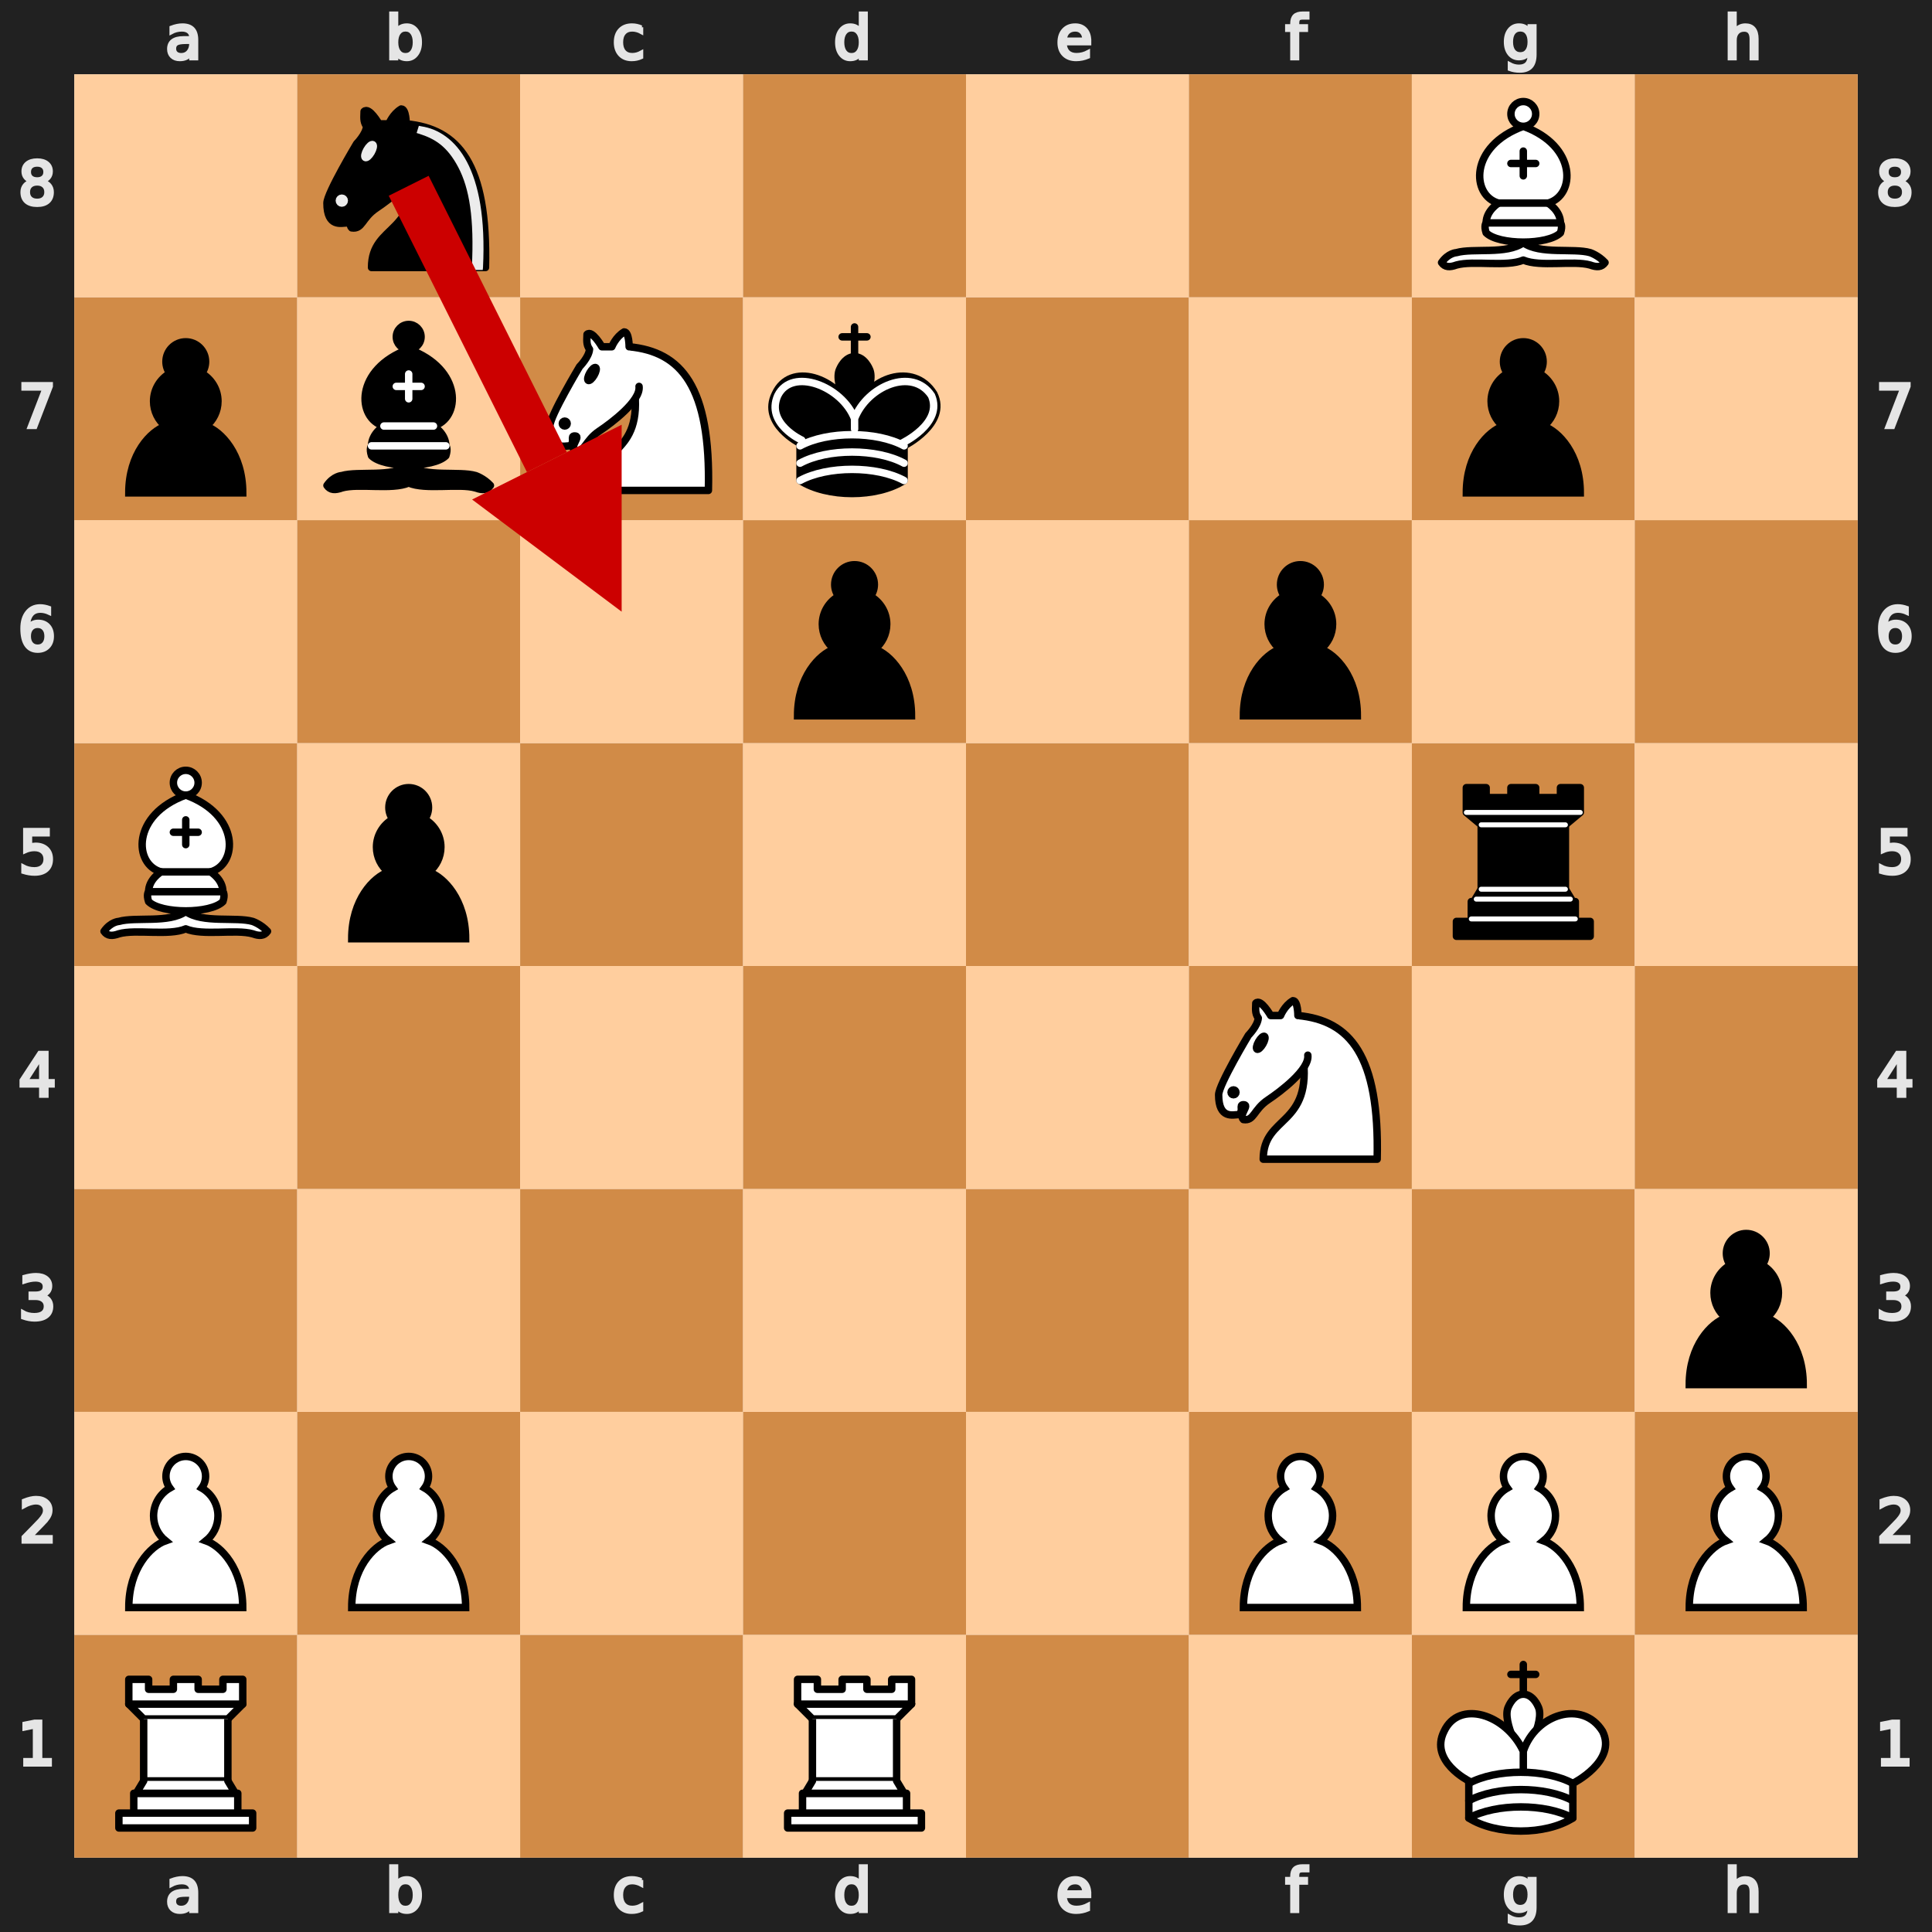
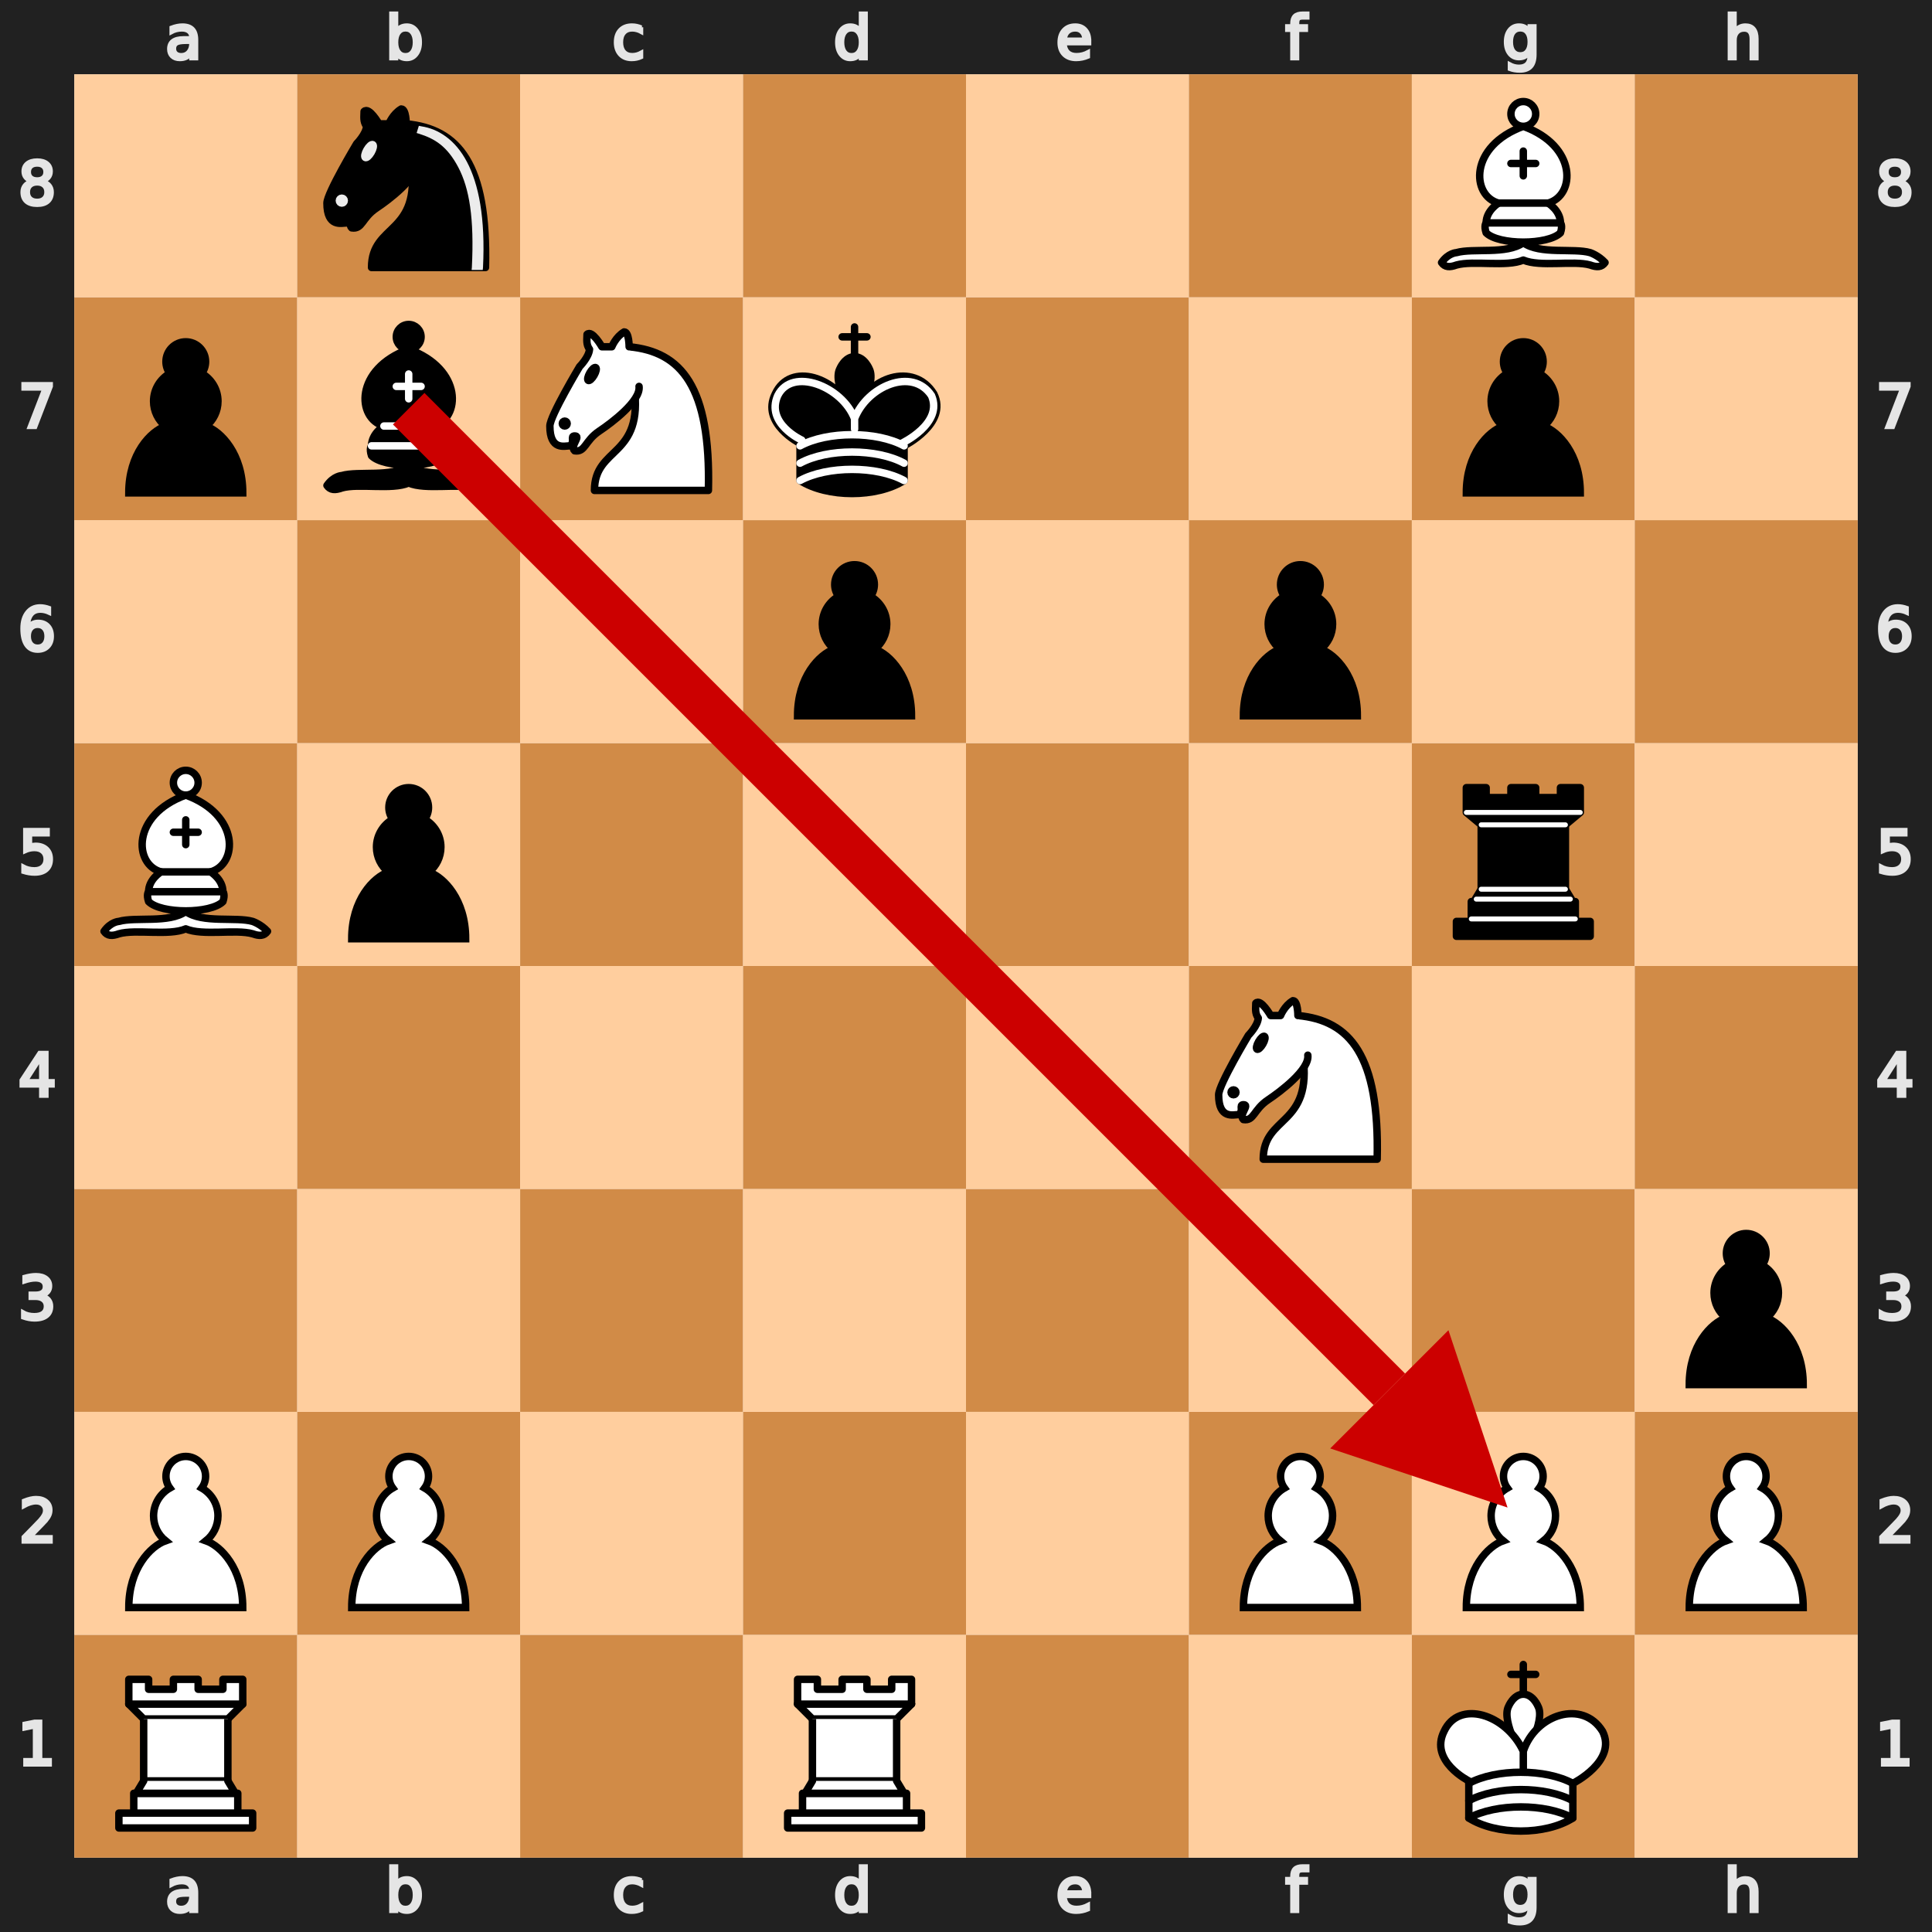
<svg xmlns="http://www.w3.org/2000/svg" xmlns:xlink="http://www.w3.org/1999/xlink" viewBox="0 0 390 390" width="520" height="520">
  <defs>
    <g id="white-pawn" class="white pawn">
      <path d="M22.5 9c-2.21 0-4 1.79-4 4 0 .89.29 1.71.78 2.38C17.33 16.5 16 18.59 16 21c0 2.03.94 3.84 2.41 5.03-3 1.06-7.41 5.55-7.41 13.47h23c0-7.92-4.41-12.41-7.41-13.47 1.47-1.19 2.41-3 2.41-5.03 0-2.41-1.33-4.5-3.28-5.62.49-.67.78-1.49.78-2.38 0-2.21-1.79-4-4-4z" fill="#fff" stroke="#000" stroke-width="1.5" stroke-linecap="round" />
    </g>
    <g id="white-knight" class="white knight" fill="none" fill-rule="evenodd" stroke="#000" stroke-width="1.5" stroke-linecap="round" stroke-linejoin="round">
      <path d="M 22,10 C 32.5,11 38.5,18 38,39 L 15,39 C 15,30 25,32.5 23,18" style="fill:#ffffff; stroke:#000000;" />
      <path d="M 24,18 C 24.38,20.91 18.45,25.37 16,27 C 13,29 13.18,31.34 11,31 C 9.958,30.06 12.41,27.96 11,28 C 10,28 11.19,29.23 10,30 C 9,30 5.997,31 6,26 C 6,24 12,14 12,14 C 12,14 13.89,12.1 14,10.5 C 13.27,9.506 13.5,8.5 13.5,7.5 C 14.5,6.5 16.5,10 16.5,10 L 18.5,10 C 18.5,10 19.28,8.008 21,7 C 22,7 22,10 22,10" style="fill:#ffffff; stroke:#000000;" />
      <path d="M 9.5 25.5 A 0.5 0.5 0 1 1 8.5,25.5 A 0.5 0.5 0 1 1 9.5 25.5 z" style="fill:#000000; stroke:#000000;" />
      <path d="M 15 15.5 A 0.5 1.5 0 1 1 14,15.5 A 0.5 1.5 0 1 1 15 15.5 z" transform="matrix(0.866,0.5,-0.5,0.866,9.693,-5.173)" style="fill:#000000; stroke:#000000;" />
    </g>
    <g id="white-bishop" class="white bishop" fill="none" fill-rule="evenodd" stroke="#000" stroke-width="1.5" stroke-linecap="round" stroke-linejoin="round">
      <g fill="#fff" stroke-linecap="butt">
        <path d="M9 36c3.39-.97 10.11.43 13.5-2 3.39 2.43 10.11 1.03 13.5 2 0 0 1.65.54 3 2-.68.97-1.65.99-3 .5-3.39-.97-10.11.46-13.5-1-3.39 1.46-10.11.03-13.5 1-1.354.49-2.323.47-3-.5 1.354-1.94 3-2 3-2zM15 32c2.5 2.5 12.5 2.5 15 0 .5-1.5 0-2 0-2 0-2.5-2.5-4-2.5-4 5.5-1.5 6-11.5-5-15.5-11 4-10.5 14-5 15.5 0 0-2.5 1.5-2.5 4 0 0-.5.5 0 2zM25 8a2.5 2.5 0 1 1-5 0 2.5 2.5 0 1 1 5 0z" />
      </g>
      <path d="M17.5 26h10M15 30h15m-7.5-14.5v5M20 18h5" stroke-linejoin="miter" />
    </g>
    <g id="white-rook" class="white rook" fill="#fff" fill-rule="evenodd" stroke="#000" stroke-width="1.5" stroke-linecap="round" stroke-linejoin="round">
      <path d="M9 39h27v-3H9v3zM12 36v-4h21v4H12zM11 14V9h4v2h5V9h5v2h5V9h4v5" stroke-linecap="butt" />
      <path d="M34 14l-3 3H14l-3-3" />
      <path d="M31 17v12.5H14V17" stroke-linecap="butt" stroke-linejoin="miter" />
      <path d="M31 29.5l1.5 2.5h-20l1.5-2.5" />
      <path d="M11 14h23" fill="none" stroke-linejoin="miter" />
    </g>
    <g id="white-king" class="white king" fill="none" fill-rule="evenodd" stroke="#000" stroke-width="1.5" stroke-linecap="round" stroke-linejoin="round">
      <path d="M22.5 11.63V6M20 8h5" stroke-linejoin="miter" />
      <path d="M22.5 25s4.5-7.5 3-10.5c0 0-1-2.5-3-2.5s-3 2.5-3 2.5c-1.5 3 3 10.5 3 10.5" fill="#fff" stroke-linecap="butt" stroke-linejoin="miter" />
      <path d="M11.5 37c5.5 3.5 15.5 3.5 21 0v-7s9-4.5 6-10.5c-4-6.5-13.5-3.5-16 4V27v-3.5c-3.5-7.5-13-10.5-16-4-3 6 5 10 5 10V37z" fill="#fff" />
      <path d="M11.5 30c5.5-3 15.5-3 21 0m-21 3.5c5.5-3 15.5-3 21 0m-21 3.5c5.5-3 15.5-3 21 0" />
    </g>
    <g id="black-pawn" class="black pawn">
      <path d="M22.5 9c-2.21 0-4 1.79-4 4 0 .89.29 1.71.78 2.38C17.33 16.5 16 18.59 16 21c0 2.03.94 3.84 2.41 5.03-3 1.06-7.41 5.55-7.41 13.47h23c0-7.92-4.41-12.41-7.41-13.47 1.47-1.19 2.41-3 2.41-5.03 0-2.41-1.33-4.5-3.28-5.62.49-.67.78-1.49.78-2.38 0-2.21-1.79-4-4-4z" fill="#000" stroke="#000" stroke-width="1.5" stroke-linecap="round" />
    </g>
    <g id="black-knight" class="black knight" fill="none" fill-rule="evenodd" stroke="#000" stroke-width="1.5" stroke-linecap="round" stroke-linejoin="round">
      <path d="M 22,10 C 32.5,11 38.5,18 38,39 L 15,39 C 15,30 25,32.5 23,18" style="fill:#000000; stroke:#000000;" />
      <path d="M 24,18 C 24.38,20.91 18.45,25.37 16,27 C 13,29 13.18,31.34 11,31 C 9.958,30.06 12.41,27.96 11,28 C 10,28 11.19,29.23 10,30 C 9,30 5.997,31 6,26 C 6,24 12,14 12,14 C 12,14 13.89,12.1 14,10.5 C 13.27,9.506 13.5,8.5 13.5,7.5 C 14.5,6.5 16.5,10 16.5,10 L 18.5,10 C 18.5,10 19.28,8.008 21,7 C 22,7 22,10 22,10" style="fill:#000000; stroke:#000000;" />
      <path d="M 9.5 25.5 A 0.5 0.5 0 1 1 8.5,25.5 A 0.5 0.5 0 1 1 9.5 25.5 z" style="fill:#ececec; stroke:#ececec;" />
      <path d="M 15 15.5 A 0.5 1.5 0 1 1 14,15.5 A 0.5 1.5 0 1 1 15 15.5 z" transform="matrix(0.866,0.5,-0.5,0.866,9.693,-5.173)" style="fill:#ececec; stroke:#ececec;" />
      <path d="M 24.55,10.4 L 24.1,11.85 L 24.6,12 C 27.75,13 30.25,14.49 32.5,18.75 C 34.75,23.01 35.75,29.06 35.25,39 L 35.2,39.5 L 37.45,39.5 L 37.5,39 C 38,28.94 36.62,22.15 34.25,17.66 C 31.88,13.17 28.46,11.02 25.06,10.5 L 24.55,10.4 z " style="fill:#ececec; stroke:none;" />
    </g>
    <g id="black-bishop" class="black bishop" fill="none" fill-rule="evenodd" stroke="#000" stroke-width="1.5" stroke-linecap="round" stroke-linejoin="round">
      <path d="M9 36c3.39-.97 10.11.43 13.5-2 3.39 2.43 10.11 1.03 13.5 2 0 0 1.65.54 3 2-.68.97-1.65.99-3 .5-3.39-.97-10.11.46-13.5-1-3.39 1.46-10.11.03-13.5 1-1.354.49-2.323.47-3-.5 1.354-1.94 3-2 3-2zm6-4c2.5 2.5 12.5 2.5 15 0 .5-1.5 0-2 0-2 0-2.5-2.5-4-2.5-4 5.5-1.5 6-11.5-5-15.5-11 4-10.5 14-5 15.5 0 0-2.5 1.5-2.5 4 0 0-.5.5 0 2zM25 8a2.5 2.5 0 1 1-5 0 2.5 2.5 0 1 1 5 0z" fill="#000" stroke-linecap="butt" />
      <path d="M17.5 26h10M15 30h15m-7.5-14.5v5M20 18h5" stroke="#fff" stroke-linejoin="miter" />
    </g>
    <g id="black-rook" class="black rook" fill="#000" fill-rule="evenodd" stroke="#000" stroke-width="1.5" stroke-linecap="round" stroke-linejoin="round">
      <path d="M9 39h27v-3H9v3zM12.5 32l1.5-2.5h17l1.5 2.5h-20zM12 36v-4h21v4H12z" stroke-linecap="butt" />
      <path d="M14 29.5v-13h17v13H14z" stroke-linecap="butt" stroke-linejoin="miter" />
      <path d="M14 16.5L11 14h23l-3 2.5H14zM11 14V9h4v2h5V9h5v2h5V9h4v5H11z" stroke-linecap="butt" />
      <path d="M12 35.5h21M13 31.5h19M14 29.5h17M14 16.5h17M11 14h23" fill="none" stroke="#fff" stroke-width="1" stroke-linejoin="miter" />
    </g>
    <g id="black-king" class="black king" fill="none" fill-rule="evenodd" stroke="#000" stroke-width="1.5" stroke-linecap="round" stroke-linejoin="round">
      <path d="M22.5 11.63V6" stroke-linejoin="miter" />
      <path d="M22.5 25s4.5-7.5 3-10.5c0 0-1-2.5-3-2.5s-3 2.5-3 2.5c-1.5 3 3 10.5 3 10.5" fill="#000" stroke-linecap="butt" stroke-linejoin="miter" />
      <path d="M11.5 37c5.5 3.5 15.5 3.5 21 0v-7s9-4.5 6-10.5c-4-6.5-13.5-3.5-16 4V27v-3.5c-3.5-7.5-13-10.5-16-4-3 6 5 10 5 10V37z" fill="#000" />
      <path d="M20 8h5" stroke-linejoin="miter" />
      <path d="M32 29.5s8.5-4 6.03-9.65C34.15 14 25 18 22.5 24.5l.01 2.1-.01-2.1C20 18 9.906 14 6.997 19.85c-2.497 5.65 4.853 9 4.853 9M11.5 30c5.5-3 15.5-3 21 0m-21 3.5c5.5-3 15.5-3 21 0m-21 3.5c5.5-3 15.5-3 21 0" stroke="#fff" />
    </g>
  </defs>
  <rect x="7.5" y="7.5" width="375" height="375" fill="none" stroke="#212121" stroke-width="15" />
  <g transform="translate(20, 1) scale(0.75, 0.75)" fill="#e5e5e5" stroke="#e5e5e5">
    <path d="M23.328 10.016q-1.742 0-2.414.398-.672.398-.672 1.36 0 .765.5 1.218.508.445 1.375.445 1.196 0 1.914-.843.727-.852.727-2.258v-.32zm2.867-.594v4.992h-1.437v-1.328q-.492.797-1.227 1.18-.734.375-1.797.375-1.343 0-2.14-.75-.79-.758-.79-2.024 0-1.476.985-2.226.992-.75 2.953-.75h2.016V8.75q0-.992-.656-1.531-.649-.547-1.829-.547-.75 0-1.46.18-.711.18-1.368.539V6.062q.79-.304 1.532-.453.742-.156 1.445-.156 1.898 0 2.836.984.937.985.937 2.985z" />
  </g>
  <g transform="translate(20, 375) scale(0.75, 0.75)" fill="#e5e5e5" stroke="#e5e5e5">
    <path d="M23.328 10.016q-1.742 0-2.414.398-.672.398-.672 1.36 0 .765.5 1.218.508.445 1.375.445 1.196 0 1.914-.843.727-.852.727-2.258v-.32zm2.867-.594v4.992h-1.437v-1.328q-.492.797-1.227 1.18-.734.375-1.797.375-1.343 0-2.14-.75-.79-.758-.79-2.024 0-1.476.985-2.226.992-.75 2.953-.75h2.016V8.75q0-.992-.656-1.531-.649-.547-1.829-.547-.75 0-1.46.18-.711.18-1.368.539V6.062q.79-.304 1.532-.453.742-.156 1.445-.156 1.898 0 2.836.984.937.985.937 2.985z" />
  </g>
  <g transform="translate(65, 1) scale(0.75, 0.75)" fill="#e5e5e5" stroke="#e5e5e5">
    <path d="M24.922 10.047q0-1.586-.656-2.485-.649-.906-1.79-.906-1.14 0-1.796.906-.649.899-.649 2.485 0 1.586.649 2.492.656.898 1.797.898 1.14 0 1.789-.898.656-.906.656-2.492zm-4.89-3.055q.452-.781 1.14-1.156.695-.383 1.656-.383 1.594 0 2.586 1.266 1 1.265 1 3.328 0 2.062-1 3.328-.992 1.266-2.586 1.266-.96 0-1.656-.375-.688-.383-1.14-1.164v1.312h-1.446V2.258h1.445z" />
  </g>
  <g transform="translate(65, 375) scale(0.75, 0.75)" fill="#e5e5e5" stroke="#e5e5e5">
    <path d="M24.922 10.047q0-1.586-.656-2.485-.649-.906-1.79-.906-1.14 0-1.796.906-.649.899-.649 2.485 0 1.586.649 2.492.656.898 1.797.898 1.14 0 1.789-.898.656-.906.656-2.492zm-4.89-3.055q.452-.781 1.14-1.156.695-.383 1.656-.383 1.594 0 2.586 1.266 1 1.265 1 3.328 0 2.062-1 3.328-.992 1.266-2.586 1.266-.96 0-1.656-.375-.688-.383-1.14-1.164v1.312h-1.446V2.258h1.445z" />
  </g>
  <g transform="translate(110, 1) scale(0.75, 0.75)" fill="#e5e5e5" stroke="#e5e5e5">
    <path d="M25.96 6v1.344q-.608-.336-1.226-.5-.609-.172-1.234-.172-1.398 0-2.172.89-.773.883-.773 2.485 0 1.601.773 2.492.774.883 2.172.883.625 0 1.234-.164.618-.172 1.227-.508v1.328q-.602.281-1.25.422-.64.14-1.367.14-1.977 0-3.14-1.242-1.165-1.242-1.165-3.351 0-2.14 1.172-3.367 1.18-1.227 3.227-1.227.664 0 1.296.14.633.134 1.227.407z" />
  </g>
  <g transform="translate(110, 375) scale(0.75, 0.75)" fill="#e5e5e5" stroke="#e5e5e5">
    <path d="M25.96 6v1.344q-.608-.336-1.226-.5-.609-.172-1.234-.172-1.398 0-2.172.89-.773.883-.773 2.485 0 1.601.773 2.492.774.883 2.172.883.625 0 1.234-.164.618-.172 1.227-.508v1.328q-.602.281-1.25.422-.64.14-1.367.14-1.977 0-3.14-1.242-1.165-1.242-1.165-3.351 0-2.14 1.172-3.367 1.18-1.227 3.227-1.227.664 0 1.296.14.633.134 1.227.407z" />
  </g>
  <g transform="translate(155, 1) scale(0.75, 0.75)" fill="#e5e5e5" stroke="#e5e5e5">
    <path d="M24.973 6.992V2.258h1.437v12.156h-1.437v-1.312q-.453.78-1.149 1.164-.687.375-1.656.375-1.586 0-2.586-1.266-.992-1.266-.992-3.328 0-2.063.992-3.328 1-1.266 2.586-1.266.969 0 1.656.383.696.375 1.149 1.156zm-4.899 3.055q0 1.586.649 2.492.656.898 1.797.898 1.14 0 1.796-.898.657-.906.657-2.492 0-1.586-.657-2.485-.656-.906-1.796-.906-1.141 0-1.797.906-.649.899-.649 2.485z" />
  </g>
  <g transform="translate(155, 375) scale(0.75, 0.75)" fill="#e5e5e5" stroke="#e5e5e5">
    <path d="M24.973 6.992V2.258h1.437v12.156h-1.437v-1.312q-.453.78-1.149 1.164-.687.375-1.656.375-1.586 0-2.586-1.266-.992-1.266-.992-3.328 0-2.063.992-3.328 1-1.266 2.586-1.266.969 0 1.656.383.696.375 1.149 1.156zm-4.899 3.055q0 1.586.649 2.492.656.898 1.797.898 1.14 0 1.796-.898.657-.906.657-2.492 0-1.586-.657-2.485-.656-.906-1.796-.906-1.141 0-1.797.906-.649.899-.649 2.485z" />
  </g>
  <g transform="translate(200, 1) scale(0.75, 0.75)" fill="#e5e5e5" stroke="#e5e5e5">
    <path d="M26.555 9.68v.703h-6.61q.094 1.484.89 2.265.806.774 2.235.774.828 0 1.602-.203.781-.203 1.547-.61v1.36q-.774.328-1.586.5-.813.172-1.649.172-2.093 0-3.32-1.22-1.219-1.218-1.219-3.296 0-2.148 1.157-3.406 1.164-1.266 3.132-1.266 1.766 0 2.79 1.14 1.03 1.134 1.03 3.087zm-1.438-.422q-.015-1.18-.664-1.883-.64-.703-1.703-.703-1.203 0-1.93.68-.718.68-.828 1.914z" />
  </g>
  <g transform="translate(200, 375) scale(0.75, 0.75)" fill="#e5e5e5" stroke="#e5e5e5">
    <path d="M26.555 9.68v.703h-6.61q.094 1.484.89 2.265.806.774 2.235.774.828 0 1.602-.203.781-.203 1.547-.61v1.36q-.774.328-1.586.5-.813.172-1.649.172-2.093 0-3.32-1.22-1.219-1.218-1.219-3.296 0-2.148 1.157-3.406 1.164-1.266 3.132-1.266 1.766 0 2.79 1.14 1.03 1.134 1.03 3.087zm-1.438-.422q-.015-1.18-.664-1.883-.64-.703-1.703-.703-1.203 0-1.93.68-.718.68-.828 1.914z" />
  </g>
  <g transform="translate(245, 1) scale(0.75, 0.75)" fill="#e5e5e5" stroke="#e5e5e5">
    <path d="M25.285 2.258v1.195H23.91q-.773 0-1.078.313-.297.312-.297 1.125v.773h2.367v1.117h-2.367v7.633H21.09V6.781h-1.375V5.664h1.375v-.61q0-1.46.68-2.124.68-.672 2.156-.672z" />
  </g>
  <g transform="translate(245, 375) scale(0.75, 0.75)" fill="#e5e5e5" stroke="#e5e5e5">
    <path d="M25.285 2.258v1.195H23.91q-.773 0-1.078.313-.297.312-.297 1.125v.773h2.367v1.117h-2.367v7.633H21.09V6.781h-1.375V5.664h1.375v-.61q0-1.46.68-2.124.68-.672 2.156-.672z" />
  </g>
  <g transform="translate(290, 1) scale(0.75, 0.75)" fill="#e5e5e5" stroke="#e5e5e5">
    <path d="M24.973 9.937q0-1.562-.649-2.421-.64-.86-1.804-.86-1.157 0-1.805.86-.64.859-.64 2.421 0 1.555.64 2.415.648.859 1.805.859 1.164 0 1.804-.86.649-.859.649-2.414zm1.437 3.391q0 2.234-.992 3.32-.992 1.094-3.04 1.094-.757 0-1.429-.117-.672-.11-1.304-.344v-1.398q.632.344 1.25.508.617.164 1.257.164 1.414 0 2.118-.743.703-.734.703-2.226v-.711q-.446.773-1.141 1.156-.695.383-1.664.383-1.61 0-2.594-1.227-.984-1.226-.984-3.25 0-2.03.984-3.257.985-1.227 2.594-1.227.969 0 1.664.383t1.14 1.156V5.664h1.438z" />
  </g>
  <g transform="translate(290, 375) scale(0.75, 0.75)" fill="#e5e5e5" stroke="#e5e5e5">
    <path d="M24.973 9.937q0-1.562-.649-2.421-.64-.86-1.804-.86-1.157 0-1.805.86-.64.859-.64 2.421 0 1.555.64 2.415.648.859 1.805.859 1.164 0 1.804-.86.649-.859.649-2.414zm1.437 3.391q0 2.234-.992 3.32-.992 1.094-3.04 1.094-.757 0-1.429-.117-.672-.11-1.304-.344v-1.398q.632.344 1.25.508.617.164 1.257.164 1.414 0 2.118-.743.703-.734.703-2.226v-.711q-.446.773-1.141 1.156-.695.383-1.664.383-1.61 0-2.594-1.227-.984-1.226-.984-3.25 0-2.03.984-3.257.985-1.227 2.594-1.227.969 0 1.664.383t1.14 1.156V5.664h1.438z" />
  </g>
  <g transform="translate(335, 1) scale(0.75, 0.75)" fill="#e5e5e5" stroke="#e5e5e5">
    <path d="M26.164 9.133v5.281h-1.437V9.18q0-1.243-.485-1.86-.484-.617-1.453-.617-1.164 0-1.836.742-.672.742-.672 2.024v4.945h-1.445V2.258h1.445v4.765q.516-.789 1.211-1.18.703-.39 1.617-.39 1.508 0 2.282.938.773.93.773 2.742z" />
  </g>
  <g transform="translate(335, 375) scale(0.75, 0.75)" fill="#e5e5e5" stroke="#e5e5e5">
    <path d="M26.164 9.133v5.281h-1.437V9.18q0-1.243-.485-1.86-.484-.617-1.453-.617-1.164 0-1.836.742-.672.742-.672 2.024v4.945h-1.445V2.258h1.445v4.765q.516-.789 1.211-1.18.703-.39 1.617-.39 1.508 0 2.282.938.773.93.773 2.742z" />
  </g>
  <g transform="translate(0, 335) scale(0.75, 0.75)" fill="#e5e5e5" stroke="#e5e5e5">
    <path d="M6.754 26.996h2.578v-8.898l-2.805.562v-1.437l2.79-.563h1.578v10.336h2.578v1.328h-6.72z" />
  </g>
  <g transform="translate(375, 335) scale(0.75, 0.75)" fill="#e5e5e5" stroke="#e5e5e5">
    <path d="M6.754 26.996h2.578v-8.898l-2.805.562v-1.437l2.79-.563h1.578v10.336h2.578v1.328h-6.72z" />
  </g>
  <g transform="translate(0, 290) scale(0.75, 0.75)" fill="#e5e5e5" stroke="#e5e5e5">
    <path d="M8.195 26.996h5.508v1.328H6.297v-1.328q.898-.93 2.445-2.492 1.555-1.57 1.953-2.024.758-.851 1.055-1.437.305-.594.305-1.164 0-.93-.657-1.516-.648-.586-1.695-.586-.742 0-1.57.258-.82.258-1.758.781v-1.593q.953-.383 1.781-.578.828-.196 1.516-.196 1.812 0 2.89.906 1.079.907 1.079 2.422 0 .72-.274 1.368-.265.64-.976 1.515-.196.227-1.243 1.313-1.046 1.078-2.953 3.023z" />
  </g>
  <g transform="translate(375, 290) scale(0.75, 0.75)" fill="#e5e5e5" stroke="#e5e5e5">
    <path d="M8.195 26.996h5.508v1.328H6.297v-1.328q.898-.93 2.445-2.492 1.555-1.57 1.953-2.024.758-.851 1.055-1.437.305-.594.305-1.164 0-.93-.657-1.516-.648-.586-1.695-.586-.742 0-1.57.258-.82.258-1.758.781v-1.593q.953-.383 1.781-.578.828-.196 1.516-.196 1.812 0 2.89.906 1.079.907 1.079 2.422 0 .72-.274 1.368-.265.64-.976 1.515-.196.227-1.243 1.313-1.046 1.078-2.953 3.023z" />
  </g>
  <g transform="translate(0, 245) scale(0.75, 0.75)" fill="#e5e5e5" stroke="#e5e5e5">
    <path d="M11.434 22.035q1.132.242 1.765 1.008.64.766.64 1.89 0 1.727-1.187 2.672-1.187.946-3.375.946-.734 0-1.515-.149-.774-.14-1.602-.43V26.45q.656.383 1.438.578.78.196 1.632.196 1.485 0 2.258-.586.782-.586.782-1.703 0-1.032-.727-1.61-.719-.586-2.008-.586h-1.36v-1.297h1.423q1.164 0 1.78-.46.618-.47.618-1.344 0-.899-.64-1.375-.633-.485-1.82-.485-.65 0-1.391.141-.743.14-1.633.437V16.95q.898-.25 1.68-.375.788-.125 1.484-.125 1.797 0 2.844.82 1.046.813 1.046 2.204 0 .968-.554 1.64-.555.664-1.578.922z" />
  </g>
  <g transform="translate(375, 245) scale(0.75, 0.75)" fill="#e5e5e5" stroke="#e5e5e5">
    <path d="M11.434 22.035q1.132.242 1.765 1.008.64.766.64 1.89 0 1.727-1.187 2.672-1.187.946-3.375.946-.734 0-1.515-.149-.774-.14-1.602-.43V26.45q.656.383 1.438.578.78.196 1.632.196 1.485 0 2.258-.586.782-.586.782-1.703 0-1.032-.727-1.61-.719-.586-2.008-.586h-1.36v-1.297h1.423q1.164 0 1.78-.46.618-.47.618-1.344 0-.899-.64-1.375-.633-.485-1.82-.485-.65 0-1.391.141-.743.14-1.633.437V16.95q.898-.25 1.68-.375.788-.125 1.484-.125 1.797 0 2.844.82 1.046.813 1.046 2.204 0 .968-.554 1.64-.555.664-1.578.922z" />
  </g>
  <g transform="translate(0, 200) scale(0.75, 0.75)" fill="#e5e5e5" stroke="#e5e5e5">
    <path d="M11.016 18.035L7.03 24.262h3.985zm-.414-1.375h1.984v7.602h1.664v1.312h-1.664v2.75h-1.57v-2.75H5.75v-1.523z" />
  </g>
  <g transform="translate(375, 200) scale(0.75, 0.75)" fill="#e5e5e5" stroke="#e5e5e5">
    <path d="M11.016 18.035L7.03 24.262h3.985zm-.414-1.375h1.984v7.602h1.664v1.312h-1.664v2.75h-1.57v-2.75H5.75v-1.523z" />
  </g>
  <g transform="translate(0, 155) scale(0.75, 0.75)" fill="#e5e5e5" stroke="#e5e5e5">
    <path d="M6.719 16.66h6.195v1.328h-4.75v2.86q.344-.118.688-.172.343-.063.687-.063 1.953 0 3.094 1.07 1.14 1.07 1.14 2.899 0 1.883-1.171 2.93-1.172 1.039-3.305 1.039-.735 0-1.5-.125-.758-.125-1.57-.375v-1.586q.703.383 1.453.57.75.188 1.586.188 1.351 0 2.14-.711.79-.711.79-1.93 0-1.219-.79-1.93-.789-.71-2.14-.71-.633 0-1.266.14-.625.14-1.281.438z" />
  </g>
  <g transform="translate(375, 155) scale(0.75, 0.75)" fill="#e5e5e5" stroke="#e5e5e5">
    <path d="M6.719 16.66h6.195v1.328h-4.75v2.86q.344-.118.688-.172.343-.063.687-.063 1.953 0 3.094 1.07 1.14 1.07 1.14 2.899 0 1.883-1.171 2.93-1.172 1.039-3.305 1.039-.735 0-1.5-.125-.758-.125-1.57-.375v-1.586q.703.383 1.453.57.75.188 1.586.188 1.351 0 2.14-.711.79-.711.79-1.93 0-1.219-.79-1.93-.789-.71-2.14-.71-.633 0-1.266.14-.625.14-1.281.438z" />
  </g>
  <g transform="translate(0, 110) scale(0.75, 0.75)" fill="#e5e5e5" stroke="#e5e5e5">
    <path d="M10.137 21.863q-1.063 0-1.688.727-.617.726-.617 1.992 0 1.258.617 1.992.625.727 1.688.727 1.062 0 1.68-.727.624-.734.624-1.992 0-1.266-.625-1.992-.617-.727-1.68-.727zm3.133-4.945v1.437q-.594-.28-1.204-.43-.601-.148-1.195-.148-1.562 0-2.39 1.055-.82 1.055-.938 3.188.46-.68 1.156-1.04.696-.367 1.531-.367 1.758 0 2.774 1.07 1.023 1.063 1.023 2.899 0 1.797-1.062 2.883-1.063 1.086-2.828 1.086-2.024 0-3.094-1.547-1.07-1.555-1.07-4.5 0-2.766 1.312-4.406 1.313-1.649 3.524-1.649.593 0 1.195.117.61.118 1.266.352z" />
  </g>
  <g transform="translate(375, 110) scale(0.75, 0.75)" fill="#e5e5e5" stroke="#e5e5e5">
    <path d="M10.137 21.863q-1.063 0-1.688.727-.617.726-.617 1.992 0 1.258.617 1.992.625.727 1.688.727 1.062 0 1.68-.727.624-.734.624-1.992 0-1.266-.625-1.992-.617-.727-1.68-.727zm3.133-4.945v1.437q-.594-.28-1.204-.43-.601-.148-1.195-.148-1.562 0-2.39 1.055-.82 1.055-.938 3.188.46-.68 1.156-1.04.696-.367 1.531-.367 1.758 0 2.774 1.07 1.023 1.063 1.023 2.899 0 1.797-1.062 2.883-1.063 1.086-2.828 1.086-2.024 0-3.094-1.547-1.07-1.555-1.07-4.5 0-2.766 1.312-4.406 1.313-1.649 3.524-1.649.593 0 1.195.117.61.118 1.266.352z" />
  </g>
  <g transform="translate(0, 65) scale(0.75, 0.75)" fill="#e5e5e5" stroke="#e5e5e5">
    <path d="M6.25 16.66h7.5v.672L9.516 28.324H7.867l3.985-10.336H6.25z" />
  </g>
  <g transform="translate(375, 65) scale(0.75, 0.75)" fill="#e5e5e5" stroke="#e5e5e5">
    <path d="M6.25 16.66h7.5v.672L9.516 28.324H7.867l3.985-10.336H6.25z" />
  </g>
  <g transform="translate(0, 20) scale(0.75, 0.75)" fill="#e5e5e5" stroke="#e5e5e5">
    <path d="M10 22.785q-1.125 0-1.773.602-.641.601-.641 1.656t.64 1.656q.649.602 1.774.602t1.773-.602q.649-.61.649-1.656 0-1.055-.649-1.656-.64-.602-1.773-.602zm-1.578-.672q-1.016-.25-1.586-.945-.563-.695-.563-1.695 0-1.399.993-2.211 1-.813 2.734-.813 1.742 0 2.734.813.993.812.993 2.21 0 1-.57 1.696-.563.695-1.571.945 1.14.266 1.773 1.04.641.773.641 1.89 0 1.695-1.04 2.602-1.03.906-2.96.906t-2.969-.906Q6 26.738 6 25.043q0-1.117.64-1.89.641-.774 1.782-1.04zm-.578-2.492q0 .906.562 1.414.57.508 1.594.508 1.016 0 1.586-.508.578-.508.578-1.414 0-.906-.578-1.414-.57-.508-1.586-.508-1.023 0-1.594.508-.562.508-.562 1.414z" />
  </g>
  <g transform="translate(375, 20) scale(0.75, 0.75)" fill="#e5e5e5" stroke="#e5e5e5">
    <path d="M10 22.785q-1.125 0-1.773.602-.641.601-.641 1.656t.64 1.656q.649.602 1.774.602t1.773-.602q.649-.61.649-1.656 0-1.055-.649-1.656-.64-.602-1.773-.602zm-1.578-.672q-1.016-.25-1.586-.945-.563-.695-.563-1.695 0-1.399.993-2.211 1-.813 2.734-.813 1.742 0 2.734.813.993.812.993 2.21 0 1-.57 1.696-.563.695-1.571.945 1.14.266 1.773 1.04.641.773.641 1.89 0 1.695-1.04 2.602-1.03.906-2.96.906t-2.969-.906Q6 26.738 6 25.043q0-1.117.64-1.89.641-.774 1.782-1.04zm-.578-2.492q0 .906.562 1.414.57.508 1.594.508 1.016 0 1.586-.508.578-.508.578-1.414 0-.906-.578-1.414-.57-.508-1.586-.508-1.023 0-1.594.508-.562.508-.562 1.414z" />
  </g>
  <rect x="15" y="330" width="45" height="45" class="square dark a1" stroke="none" fill="#d18b47" />
  <rect x="60" y="330" width="45" height="45" class="square light b1" stroke="none" fill="#ffce9e" />
  <rect x="105" y="330" width="45" height="45" class="square dark c1" stroke="none" fill="#d18b47" />
  <rect x="150" y="330" width="45" height="45" class="square light d1" stroke="none" fill="#ffce9e" />
  <rect x="195" y="330" width="45" height="45" class="square dark e1" stroke="none" fill="#d18b47" />
  <rect x="240" y="330" width="45" height="45" class="square light f1" stroke="none" fill="#ffce9e" />
  <rect x="285" y="330" width="45" height="45" class="square dark g1" stroke="none" fill="#d18b47" />
  <rect x="330" y="330" width="45" height="45" class="square light h1" stroke="none" fill="#ffce9e" />
  <rect x="15" y="285" width="45" height="45" class="square light a2" stroke="none" fill="#ffce9e" />
  <rect x="60" y="285" width="45" height="45" class="square dark b2" stroke="none" fill="#d18b47" />
  <rect x="105" y="285" width="45" height="45" class="square light c2" stroke="none" fill="#ffce9e" />
  <rect x="150" y="285" width="45" height="45" class="square dark d2" stroke="none" fill="#d18b47" />
  <rect x="195" y="285" width="45" height="45" class="square light e2" stroke="none" fill="#ffce9e" />
  <rect x="240" y="285" width="45" height="45" class="square dark f2" stroke="none" fill="#d18b47" />
  <rect x="285" y="285" width="45" height="45" class="square light g2" stroke="none" fill="#ffce9e" />
  <rect x="330" y="285" width="45" height="45" class="square dark h2" stroke="none" fill="#d18b47" />
  <rect x="15" y="240" width="45" height="45" class="square dark a3" stroke="none" fill="#d18b47" />
  <rect x="60" y="240" width="45" height="45" class="square light b3" stroke="none" fill="#ffce9e" />
  <rect x="105" y="240" width="45" height="45" class="square dark c3" stroke="none" fill="#d18b47" />
  <rect x="150" y="240" width="45" height="45" class="square light d3" stroke="none" fill="#ffce9e" />
  <rect x="195" y="240" width="45" height="45" class="square dark e3" stroke="none" fill="#d18b47" />
  <rect x="240" y="240" width="45" height="45" class="square light f3" stroke="none" fill="#ffce9e" />
  <rect x="285" y="240" width="45" height="45" class="square dark g3" stroke="none" fill="#d18b47" />
  <rect x="330" y="240" width="45" height="45" class="square light h3" stroke="none" fill="#ffce9e" />
  <rect x="15" y="195" width="45" height="45" class="square light a4" stroke="none" fill="#ffce9e" />
  <rect x="60" y="195" width="45" height="45" class="square dark b4" stroke="none" fill="#d18b47" />
  <rect x="105" y="195" width="45" height="45" class="square light c4" stroke="none" fill="#ffce9e" />
  <rect x="150" y="195" width="45" height="45" class="square dark d4" stroke="none" fill="#d18b47" />
  <rect x="195" y="195" width="45" height="45" class="square light e4" stroke="none" fill="#ffce9e" />
  <rect x="240" y="195" width="45" height="45" class="square dark f4" stroke="none" fill="#d18b47" />
  <rect x="285" y="195" width="45" height="45" class="square light g4" stroke="none" fill="#ffce9e" />
  <rect x="330" y="195" width="45" height="45" class="square dark h4" stroke="none" fill="#d18b47" />
  <rect x="15" y="150" width="45" height="45" class="square dark a5" stroke="none" fill="#d18b47" />
  <rect x="60" y="150" width="45" height="45" class="square light b5" stroke="none" fill="#ffce9e" />
  <rect x="105" y="150" width="45" height="45" class="square dark c5" stroke="none" fill="#d18b47" />
  <rect x="150" y="150" width="45" height="45" class="square light d5" stroke="none" fill="#ffce9e" />
  <rect x="195" y="150" width="45" height="45" class="square dark e5" stroke="none" fill="#d18b47" />
  <rect x="240" y="150" width="45" height="45" class="square light f5" stroke="none" fill="#ffce9e" />
  <rect x="285" y="150" width="45" height="45" class="square dark g5" stroke="none" fill="#d18b47" />
  <rect x="330" y="150" width="45" height="45" class="square light h5" stroke="none" fill="#ffce9e" />
  <rect x="15" y="105" width="45" height="45" class="square light a6" stroke="none" fill="#ffce9e" />
  <rect x="60" y="105" width="45" height="45" class="square dark b6" stroke="none" fill="#d18b47" />
  <rect x="105" y="105" width="45" height="45" class="square light c6" stroke="none" fill="#ffce9e" />
  <rect x="150" y="105" width="45" height="45" class="square dark d6" stroke="none" fill="#d18b47" />
  <rect x="195" y="105" width="45" height="45" class="square light e6" stroke="none" fill="#ffce9e" />
  <rect x="240" y="105" width="45" height="45" class="square dark f6" stroke="none" fill="#d18b47" />
  <rect x="285" y="105" width="45" height="45" class="square light g6" stroke="none" fill="#ffce9e" />
  <rect x="330" y="105" width="45" height="45" class="square dark h6" stroke="none" fill="#d18b47" />
  <rect x="15" y="60" width="45" height="45" class="square dark a7" stroke="none" fill="#d18b47" />
  <rect x="60" y="60" width="45" height="45" class="square light b7" stroke="none" fill="#ffce9e" />
  <rect x="105" y="60" width="45" height="45" class="square dark c7" stroke="none" fill="#d18b47" />
  <rect x="150" y="60" width="45" height="45" class="square light d7" stroke="none" fill="#ffce9e" />
  <rect x="195" y="60" width="45" height="45" class="square dark e7" stroke="none" fill="#d18b47" />
  <rect x="240" y="60" width="45" height="45" class="square light f7" stroke="none" fill="#ffce9e" />
  <rect x="285" y="60" width="45" height="45" class="square dark g7" stroke="none" fill="#d18b47" />
  <rect x="330" y="60" width="45" height="45" class="square light h7" stroke="none" fill="#ffce9e" />
  <rect x="15" y="15" width="45" height="45" class="square light a8" stroke="none" fill="#ffce9e" />
  <rect x="60" y="15" width="45" height="45" class="square dark b8" stroke="none" fill="#d18b47" />
  <rect x="105" y="15" width="45" height="45" class="square light c8" stroke="none" fill="#ffce9e" />
  <rect x="150" y="15" width="45" height="45" class="square dark d8" stroke="none" fill="#d18b47" />
  <rect x="195" y="15" width="45" height="45" class="square light e8" stroke="none" fill="#ffce9e" />
  <rect x="240" y="15" width="45" height="45" class="square dark f8" stroke="none" fill="#d18b47" />
  <rect x="285" y="15" width="45" height="45" class="square light g8" stroke="none" fill="#ffce9e" />
  <rect x="330" y="15" width="45" height="45" class="square dark h8" stroke="none" fill="#d18b47" />
  <use href="#white-rook" xlink:href="#white-rook" transform="translate(15, 330)" />
  <use href="#white-rook" xlink:href="#white-rook" transform="translate(150, 330)" />
  <use href="#white-king" xlink:href="#white-king" transform="translate(285, 330)" />
  <use href="#white-pawn" xlink:href="#white-pawn" transform="translate(15, 285)" />
  <use href="#white-pawn" xlink:href="#white-pawn" transform="translate(60, 285)" />
  <use href="#white-pawn" xlink:href="#white-pawn" transform="translate(240, 285)" />
  <use href="#white-pawn" xlink:href="#white-pawn" transform="translate(285, 285)" />
  <use href="#white-pawn" xlink:href="#white-pawn" transform="translate(330, 285)" />
  <use href="#black-pawn" xlink:href="#black-pawn" transform="translate(330, 240)" />
  <use href="#white-knight" xlink:href="#white-knight" transform="translate(240, 195)" />
  <use href="#white-bishop" xlink:href="#white-bishop" transform="translate(15, 150)" />
  <use href="#black-pawn" xlink:href="#black-pawn" transform="translate(60, 150)" />
  <use href="#black-rook" xlink:href="#black-rook" transform="translate(285, 150)" />
  <use href="#black-pawn" xlink:href="#black-pawn" transform="translate(150, 105)" />
  <use href="#black-pawn" xlink:href="#black-pawn" transform="translate(240, 105)" />
  <use href="#black-pawn" xlink:href="#black-pawn" transform="translate(15, 60)" />
  <use href="#black-bishop" xlink:href="#black-bishop" transform="translate(60, 60)" />
  <use href="#white-knight" xlink:href="#white-knight" transform="translate(105, 60)" />
  <use href="#black-king" xlink:href="#black-king" transform="translate(150, 60)" />
  <use href="#black-pawn" xlink:href="#black-pawn" transform="translate(285, 60)" />
  <use href="#black-knight" xlink:href="#black-knight" transform="translate(60, 15)" />
  <use href="#white-bishop" xlink:href="#white-bishop" transform="translate(285, 15)" />
-   <line x1="82.5" y1="37.5" x2="110.394" y2="93.288" stroke="#cc0000" stroke-width="9.0" stroke-linecap="butt" class="arrow" />
-   <polygon points="125.488,123.475 125.488,85.741 95.301,100.835" fill="#cc0000" class="arrow" />
+   <line x1="82.5" y1="82.5" x2="280.453" y2="280.453" stroke="#cc0000" stroke-width="9.0" stroke-linecap="butt" class="arrow" />
+   <polygon points="304.318,304.318 292.386,268.521 268.521,292.386" fill="#cc0000" class="arrow" />
</svg>
